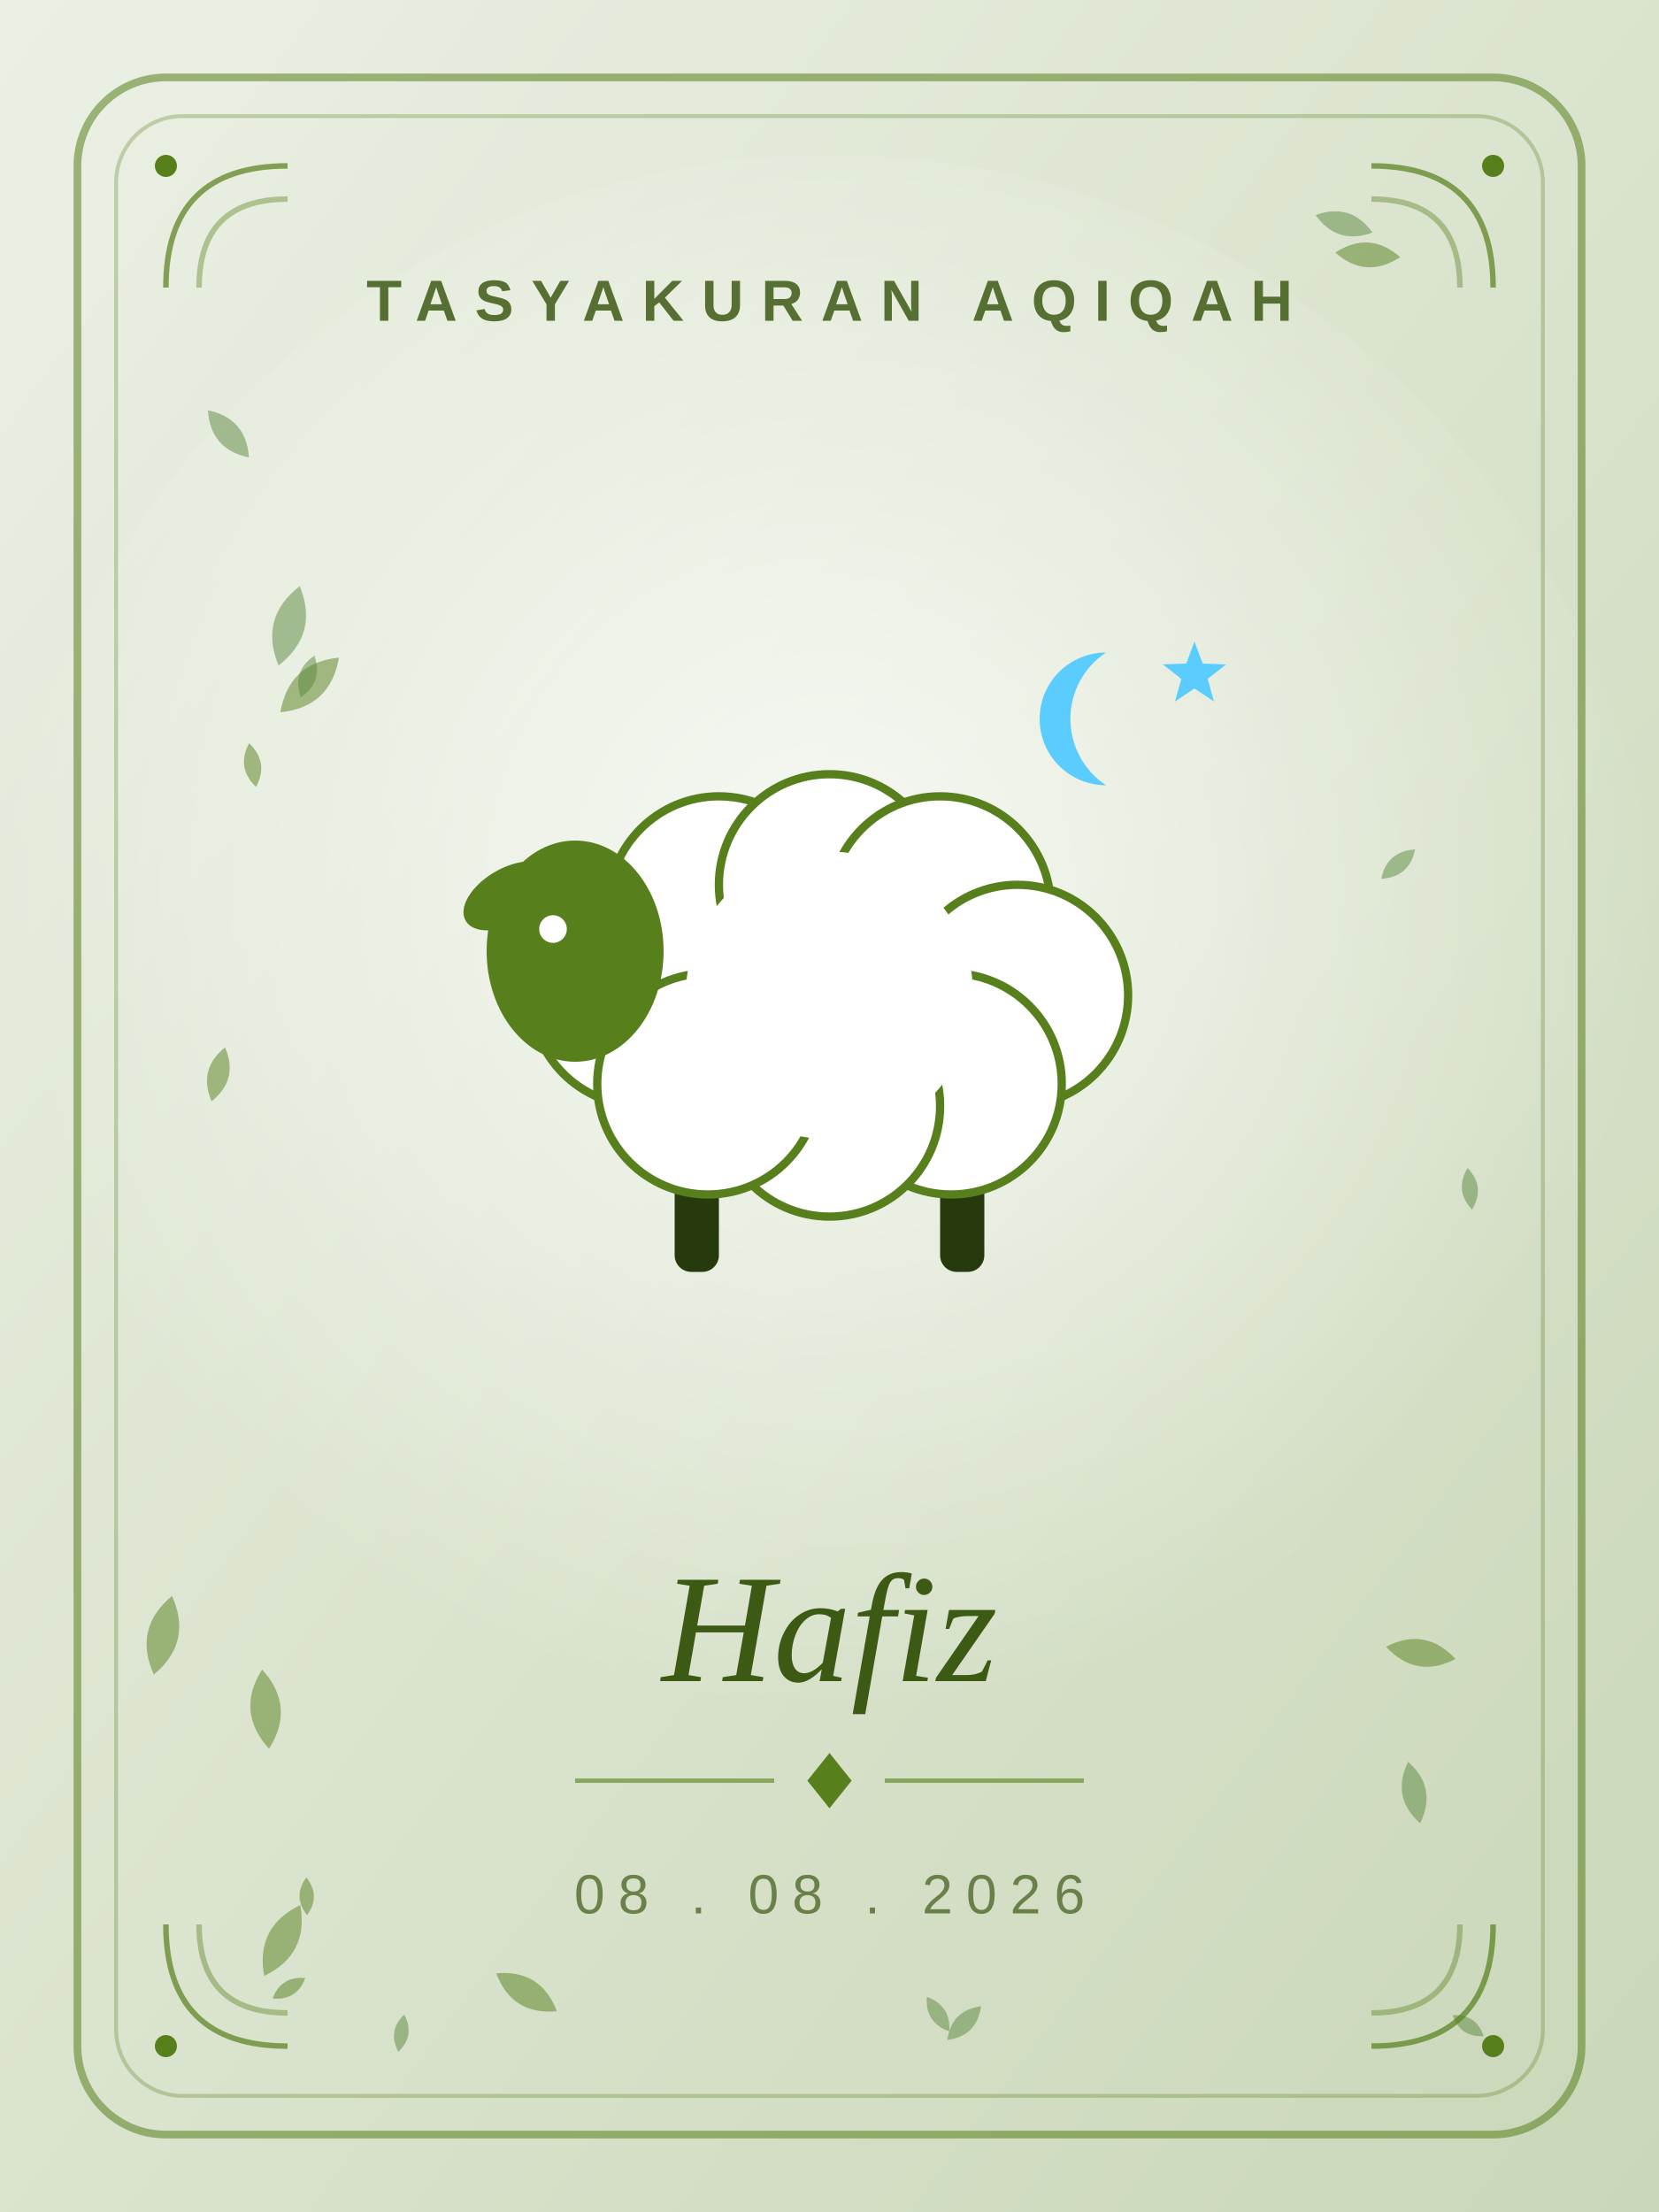
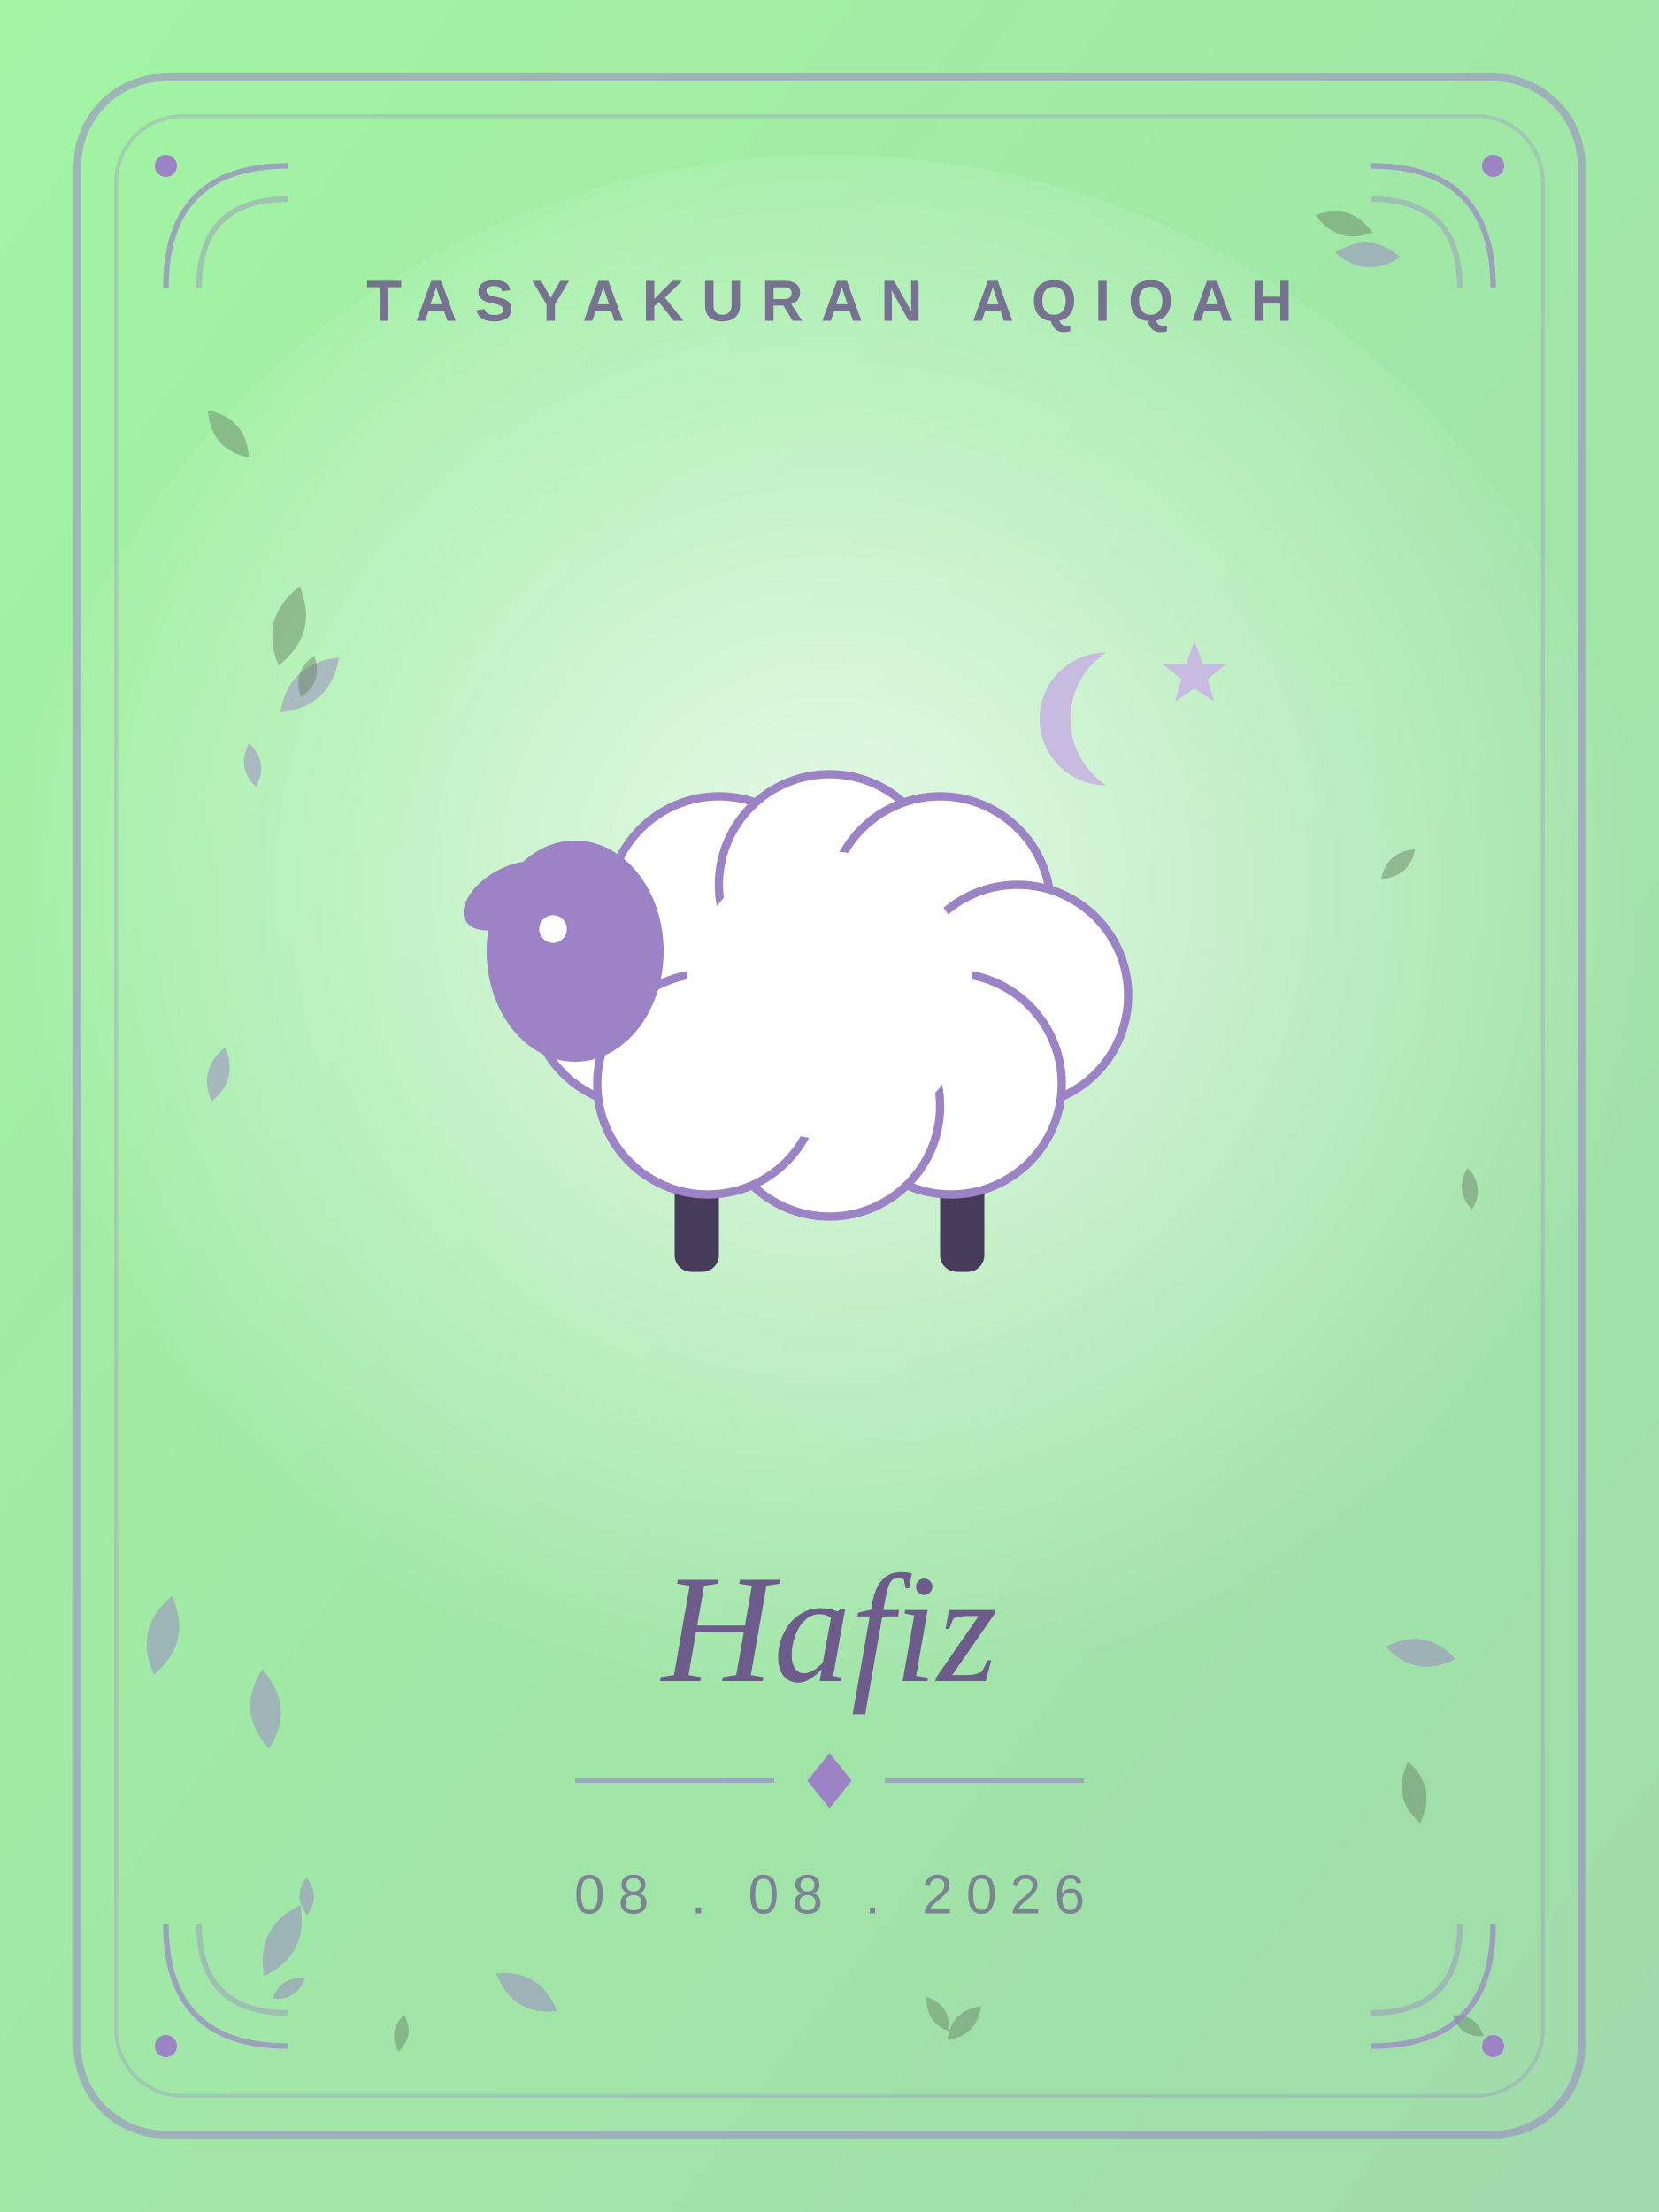
<svg xmlns="http://www.w3.org/2000/svg" viewBox="0 0 300 400" width="600" height="800">
  <defs>
    <linearGradient id="bg" x1="0" y1="0" x2="1" y2="1">
-       <stop offset="0" stop-color="#ebf0e4" />
-       <stop offset="1" stop-color="#cad7b8" />
+       <stop offset="0" stop-color="#a2f4a3" />
+       <stop offset="1" stop-color="#a0dbab" />
    </linearGradient>
    <radialGradient id="glow" cx="0.5" cy="0.44" r="0.5">
      <stop offset="0" stop-color="#ffffff" stop-opacity="0.75" />
      <stop offset="1" stop-color="#ffffff" stop-opacity="0" />
    </radialGradient>
  </defs>
  <rect width="300" height="400" fill="url(#bg)" />
  <circle cx="150" cy="178" r="150" fill="url(#glow)" />
  <g>
-     <path d="M0 0 Q2.593 -3.412 0 -6.824 Q-2.593 -3.412 0 0 Z" fill="#57801c" fill-opacity="0.5" transform="translate(55.4 339.5) rotate(179)" />
-     <path d="M0 0 Q4.089 -5.38 0 -10.759 Q-4.089 -5.38 0 0 Z" fill="#5a883f" fill-opacity="0.5" transform="translate(237.9 38.9) rotate(107)" />
-     <path d="M0 0 Q5.469 -7.196 0 -14.392 Q-5.469 -7.196 0 0 Z" fill="#57801c" fill-opacity="0.5" transform="translate(47.4 301.9) rotate(175)" />
-     <path d="M0 0 Q2.587 -3.404 0 -6.807 Q-2.587 -3.404 0 0 Z" fill="#5a883f" fill-opacity="0.5" transform="translate(73.1 364.3) rotate(189)" />
-     <path d="M0 0 Q4.47 -5.881 0 -11.762 Q-4.47 -5.881 0 0 Z" fill="#57801c" fill-opacity="0.5" transform="translate(253.2 46.5) rotate(274)" />
-     <path d="M0 0 Q4.292 -5.648 0 -11.295 Q-4.292 -5.648 0 0 Z" fill="#5a883f" fill-opacity="0.5" transform="translate(37.6 74.2) rotate(139)" />
-     <path d="M0 0 Q5.505 -7.244 0 -14.488 Q-5.505 -7.244 0 0 Z" fill="#57801c" fill-opacity="0.5" transform="translate(50.7 128.8) rotate(47)" />
-     <path d="M0 0 Q2.824 -3.716 0 -7.431 Q-2.824 -3.716 0 0 Z" fill="#5a883f" fill-opacity="0.5" transform="translate(167.6 361.1) rotate(147)" />
-     <path d="M0 0 Q5.545 -7.296 0 -14.591 Q-5.545 -7.296 0 0 Z" fill="#57801c" fill-opacity="0.5" transform="translate(31.1 288.6) rotate(193)" />
-     <path d="M0 0 Q3.017 -3.969 0 -7.938 Q-3.017 -3.969 0 0 Z" fill="#5a883f" fill-opacity="0.5" transform="translate(54.4 126.1) rotate(18)" />
-     <path d="M0 0 Q3.042 -4.002 0 -8.005 Q-3.042 -4.002 0 0 Z" fill="#57801c" fill-opacity="0.5" transform="translate(46.3 142.3) rotate(351)" />
-     <path d="M0 0 Q5.64 -7.421 0 -14.841 Q-5.64 -7.421 0 0 Z" fill="#5a883f" fill-opacity="0.5" transform="translate(54.2 106) rotate(195)" />
-     <path d="M0 0 Q4.844 -6.374 0 -12.749 Q-4.844 -6.374 0 0 Z" fill="#57801c" fill-opacity="0.5" transform="translate(263.2 300) rotate(280)" />
-     <path d="M0 0 Q2.573 -3.386 0 -6.772 Q-2.573 -3.386 0 0 Z" fill="#5a883f" fill-opacity="0.5" transform="translate(268.3 368.2) rotate(304)" />
-     <path d="M0 0 Q4.913 -6.465 0 -12.929 Q-4.913 -6.465 0 0 Z" fill="#57801c" fill-opacity="0.5" transform="translate(100.7 363.7) rotate(302)" />
-     <path d="M0 0 Q4.305 -5.665 0 -11.33 Q-4.305 -5.665 0 0 Z" fill="#5a883f" fill-opacity="0.5" transform="translate(256.8 329.7) rotate(349)" />
-     <path d="M0 0 Q5.465 -7.191 0 -14.382 Q-5.465 -7.191 0 0 Z" fill="#57801c" fill-opacity="0.5" transform="translate(54.3 344.5) rotate(207)" />
-     <path d="M0 0 Q3.088 -4.063 0 -8.126 Q-3.088 -4.063 0 0 Z" fill="#5a883f" fill-opacity="0.5" transform="translate(255.9 153.6) rotate(229)" />
-     <path d="M0 0 Q2.65 -3.487 0 -6.975 Q-2.65 -3.487 0 0 Z" fill="#57801c" fill-opacity="0.5" transform="translate(55.2 357.7) rotate(238)" />
-     <path d="M0 0 Q3.27 -4.303 0 -8.606 Q-3.27 -4.303 0 0 Z" fill="#5a883f" fill-opacity="0.5" transform="translate(177.4 362.8) rotate(225)" />
-     <path d="M0 0 Q3.82 -5.026 0 -10.052 Q-3.82 -5.026 0 0 Z" fill="#57801c" fill-opacity="0.5" transform="translate(40.7 189.4) rotate(194)" />
-     <path d="M0 0 Q2.879 -3.788 0 -7.576 Q-2.879 -3.788 0 0 Z" fill="#5a883f" fill-opacity="0.5" transform="translate(265.4 211.2) rotate(174)" />
+     <path d="M0 0 Q2.593 -3.412 0 -6.824 Q-2.593 -3.412 0 0 Z" fill="#9b83c6" fill-opacity="0.5" transform="translate(55.4 339.5) rotate(179)" />
+     <path d="M0 0 Q4.089 -5.38 0 -10.759 Q-4.089 -5.38 0 0 Z" fill="#6b8869" fill-opacity="0.5" transform="translate(237.9 38.9) rotate(107)" />
+     <path d="M0 0 Q5.469 -7.196 0 -14.392 Q-5.469 -7.196 0 0 Z" fill="#9b83c6" fill-opacity="0.5" transform="translate(47.4 301.9) rotate(175)" />
+     <path d="M0 0 Q2.587 -3.404 0 -6.807 Q-2.587 -3.404 0 0 Z" fill="#6b8869" fill-opacity="0.5" transform="translate(73.1 364.3) rotate(189)" />
+     <path d="M0 0 Q4.47 -5.881 0 -11.762 Q-4.47 -5.881 0 0 Z" fill="#9b83c6" fill-opacity="0.5" transform="translate(253.2 46.5) rotate(274)" />
+     <path d="M0 0 Q4.292 -5.648 0 -11.295 Q-4.292 -5.648 0 0 Z" fill="#6b8869" fill-opacity="0.5" transform="translate(37.6 74.2) rotate(139)" />
+     <path d="M0 0 Q5.505 -7.244 0 -14.488 Q-5.505 -7.244 0 0 Z" fill="#9b83c6" fill-opacity="0.5" transform="translate(50.7 128.8) rotate(47)" />
+     <path d="M0 0 Q2.824 -3.716 0 -7.431 Q-2.824 -3.716 0 0 Z" fill="#6b8869" fill-opacity="0.5" transform="translate(167.6 361.1) rotate(147)" />
+     <path d="M0 0 Q5.545 -7.296 0 -14.591 Q-5.545 -7.296 0 0 Z" fill="#9b83c6" fill-opacity="0.5" transform="translate(31.1 288.6) rotate(193)" />
+     <path d="M0 0 Q3.017 -3.969 0 -7.938 Q-3.017 -3.969 0 0 Z" fill="#6b8869" fill-opacity="0.5" transform="translate(54.4 126.1) rotate(18)" />
+     <path d="M0 0 Q3.042 -4.002 0 -8.005 Q-3.042 -4.002 0 0 Z" fill="#9b83c6" fill-opacity="0.5" transform="translate(46.3 142.3) rotate(351)" />
+     <path d="M0 0 Q5.64 -7.421 0 -14.841 Q-5.64 -7.421 0 0 Z" fill="#6b8869" fill-opacity="0.5" transform="translate(54.2 106) rotate(195)" />
+     <path d="M0 0 Q4.844 -6.374 0 -12.749 Q-4.844 -6.374 0 0 Z" fill="#9b83c6" fill-opacity="0.5" transform="translate(263.2 300) rotate(280)" />
+     <path d="M0 0 Q2.573 -3.386 0 -6.772 Q-2.573 -3.386 0 0 Z" fill="#6b8869" fill-opacity="0.5" transform="translate(268.3 368.2) rotate(304)" />
+     <path d="M0 0 Q4.913 -6.465 0 -12.929 Q-4.913 -6.465 0 0 Z" fill="#9b83c6" fill-opacity="0.5" transform="translate(100.7 363.7) rotate(302)" />
+     <path d="M0 0 Q4.305 -5.665 0 -11.33 Q-4.305 -5.665 0 0 Z" fill="#6b8869" fill-opacity="0.5" transform="translate(256.8 329.7) rotate(349)" />
+     <path d="M0 0 Q5.465 -7.191 0 -14.382 Q-5.465 -7.191 0 0 Z" fill="#9b83c6" fill-opacity="0.5" transform="translate(54.3 344.5) rotate(207)" />
+     <path d="M0 0 Q3.088 -4.063 0 -8.126 Q-3.088 -4.063 0 0 Z" fill="#6b8869" fill-opacity="0.5" transform="translate(255.9 153.6) rotate(229)" />
+     <path d="M0 0 Q2.65 -3.487 0 -6.975 Q-2.65 -3.487 0 0 Z" fill="#9b83c6" fill-opacity="0.5" transform="translate(55.2 357.7) rotate(238)" />
+     <path d="M0 0 Q3.27 -4.303 0 -8.606 Q-3.27 -4.303 0 0 Z" fill="#6b8869" fill-opacity="0.5" transform="translate(177.4 362.8) rotate(225)" />
+     <path d="M0 0 Q3.82 -5.026 0 -10.052 Q-3.82 -5.026 0 0 Z" fill="#9b83c6" fill-opacity="0.5" transform="translate(40.7 189.4) rotate(194)" />
+     <path d="M0 0 Q2.879 -3.788 0 -7.576 Q-2.879 -3.788 0 0 Z" fill="#6b8869" fill-opacity="0.5" transform="translate(265.4 211.2) rotate(174)" />
  </g>
-   <rect x="14" y="14" width="272" height="372" rx="16" fill="none" stroke="#57801c" stroke-opacity="0.55" stroke-width="1.4" />
-   <rect x="21" y="21" width="258" height="358" rx="12" fill="none" stroke="#57801c" stroke-opacity="0.3" stroke-width="0.7" />
-   <g transform="translate(30 30) rotate(0)" fill="none" stroke="#57801c" stroke-width="1" stroke-opacity="0.7">
+   <rect x="14" y="14" width="272" height="372" rx="16" fill="none" stroke="#9b83c6" stroke-opacity="0.55" stroke-width="1.4" />
+   <rect x="21" y="21" width="258" height="358" rx="12" fill="none" stroke="#9b83c6" stroke-opacity="0.3" stroke-width="0.7" />
+   <g transform="translate(30 30) rotate(0)" fill="none" stroke="#9b83c6" stroke-width="1" stroke-opacity="0.7">
    <path d="M0 22 Q0 0 22 0" />
    <path d="M6 22 Q6 6 22 6" stroke-opacity="0.4" />
-     <circle cx="0" cy="0" r="2" fill="#57801c" stroke="none" />
+     <circle cx="0" cy="0" r="2" fill="#9b83c6" stroke="none" />
  </g>
-   <g transform="translate(270 30) rotate(90)" fill="none" stroke="#57801c" stroke-width="1" stroke-opacity="0.7">
+   <g transform="translate(270 30) rotate(90)" fill="none" stroke="#9b83c6" stroke-width="1" stroke-opacity="0.7">
    <path d="M0 22 Q0 0 22 0" />
    <path d="M6 22 Q6 6 22 6" stroke-opacity="0.4" />
-     <circle cx="0" cy="0" r="2" fill="#57801c" stroke="none" />
+     <circle cx="0" cy="0" r="2" fill="#9b83c6" stroke="none" />
  </g>
-   <g transform="translate(270 370) rotate(180)" fill="none" stroke="#57801c" stroke-width="1" stroke-opacity="0.7">
+   <g transform="translate(270 370) rotate(180)" fill="none" stroke="#9b83c6" stroke-width="1" stroke-opacity="0.7">
    <path d="M0 22 Q0 0 22 0" />
    <path d="M6 22 Q6 6 22 6" stroke-opacity="0.4" />
-     <circle cx="0" cy="0" r="2" fill="#57801c" stroke="none" />
+     <circle cx="0" cy="0" r="2" fill="#9b83c6" stroke="none" />
  </g>
-   <g transform="translate(30 370) rotate(270)" fill="none" stroke="#57801c" stroke-width="1" stroke-opacity="0.7">
+   <g transform="translate(30 370) rotate(270)" fill="none" stroke="#9b83c6" stroke-width="1" stroke-opacity="0.7">
    <path d="M0 22 Q0 0 22 0" />
    <path d="M6 22 Q6 6 22 6" stroke-opacity="0.4" />
-     <circle cx="0" cy="0" r="2" fill="#57801c" stroke="none" />
+     <circle cx="0" cy="0" r="2" fill="#9b83c6" stroke="none" />
  </g>
-   <text x="150" y="58" text-anchor="middle" font-family="'Helvetica Neue', Arial, sans-serif" font-size="10.5" font-weight="600" letter-spacing="3.2" fill="#3d5a14" fill-opacity="0.85">TASYAKURAN AQIQAH</text>
+   <text x="150" y="58" text-anchor="middle" font-family="'Helvetica Neue', Arial, sans-serif" font-size="10.5" font-weight="600" letter-spacing="3.2" fill="#6d5c8b" fill-opacity="0.85">TASYAKURAN AQIQAH</text>
  <g transform="translate(150 180)">
-     <rect x="-28" y="20" width="8" height="30" rx="3" fill="#273a0d" />
-     <rect x="20" y="20" width="8" height="30" rx="3" fill="#273a0d" />
-     <g fill="#ffffff" stroke="#57801c" stroke-width="1.5">
+     <rect x="-28" y="20" width="8" height="30" rx="3" fill="#463b59" />
+     <rect x="20" y="20" width="8" height="30" rx="3" fill="#463b59" />
+     <g fill="#ffffff" stroke="#9b83c6" stroke-width="1.5">
      <circle cx="-34" cy="0" r="20" />
      <circle cx="-20" cy="-16" r="20" />
      <circle cx="0" cy="-20" r="20" />
      <circle cx="20" cy="-16" r="20" />
      <circle cx="34" cy="0" r="20" />
      <circle cx="22" cy="16" r="20" />
      <circle cx="0" cy="20" r="20" />
      <circle cx="-22" cy="16" r="20" />
      <circle cx="0" cy="0" r="20" />
    </g>
    <circle r="26" fill="#ffffff" />
-     <ellipse cx="-46" cy="-8" rx="16" ry="20" fill="#57801c" />
-     <ellipse cx="-58" cy="-18" rx="9" ry="5" fill="#57801c" transform="rotate(-30 -58 -18)" />
+     <ellipse cx="-46" cy="-8" rx="16" ry="20" fill="#9b83c6" />
+     <ellipse cx="-58" cy="-18" rx="9" ry="5" fill="#9b83c6" transform="rotate(-30 -58 -18)" />
    <circle cx="-50" cy="-12" r="2.5" fill="#ffffff" />
-     <path d="M50 -62 A12 12 0 1 0 50 -38 A14.4 14.4 0 0 1 50 -62 Z" fill="#5bccfe" />
-     <path d="M66 -64 L67.47 -60.02 L71.71 -59.85 L68.38 -57.23 L69.53 -53.15 L66 -55.5 L62.47 -53.15 L63.62 -57.23 L60.29 -59.85 L64.53 -60.02 Z" fill="#5bccfe" />
+     <path d="M50 -62 A12 12 0 1 0 50 -38 A14.4 14.4 0 0 1 50 -62 Z" fill="#c8bbe0" />
+     <path d="M66 -64 L67.47 -60.02 L71.71 -59.85 L68.38 -57.23 L69.53 -53.15 L66 -55.5 L62.47 -53.15 L63.62 -57.23 L60.29 -59.85 L64.53 -60.02 Z" fill="#c8bbe0" />
  </g>
-   <text x="150" y="304" text-anchor="middle" font-family="Georgia, 'Times New Roman', serif" font-style="italic" font-size="28" fill="#3d5a14">Hafiz</text>
-   <g fill="#57801c" stroke="#57801c">
+   <text x="150" y="304" text-anchor="middle" font-family="Georgia, 'Times New Roman', serif" font-style="italic" font-size="28" fill="#6d5c8b">Hafiz</text>
+   <g fill="#9b83c6" stroke="#9b83c6">
    <line x1="104" y1="322" x2="140" y2="322" stroke-width="0.8" stroke-opacity="0.6" />
    <line x1="160" y1="322" x2="196" y2="322" stroke-width="0.8" stroke-opacity="0.6" />
    <path d="M150 317 L154 322 L150 327 L146 322 Z" stroke="none" />
  </g>
-   <text x="150" y="346" text-anchor="middle" font-family="'Helvetica Neue', Arial, sans-serif" font-size="10" letter-spacing="2.4" fill="#3d5a14" fill-opacity="0.7">08 . 08 . 2026</text>
+   <text x="150" y="346" text-anchor="middle" font-family="'Helvetica Neue', Arial, sans-serif" font-size="10" letter-spacing="2.4" fill="#6d5c8b" fill-opacity="0.7">08 . 08 . 2026</text>
</svg>
